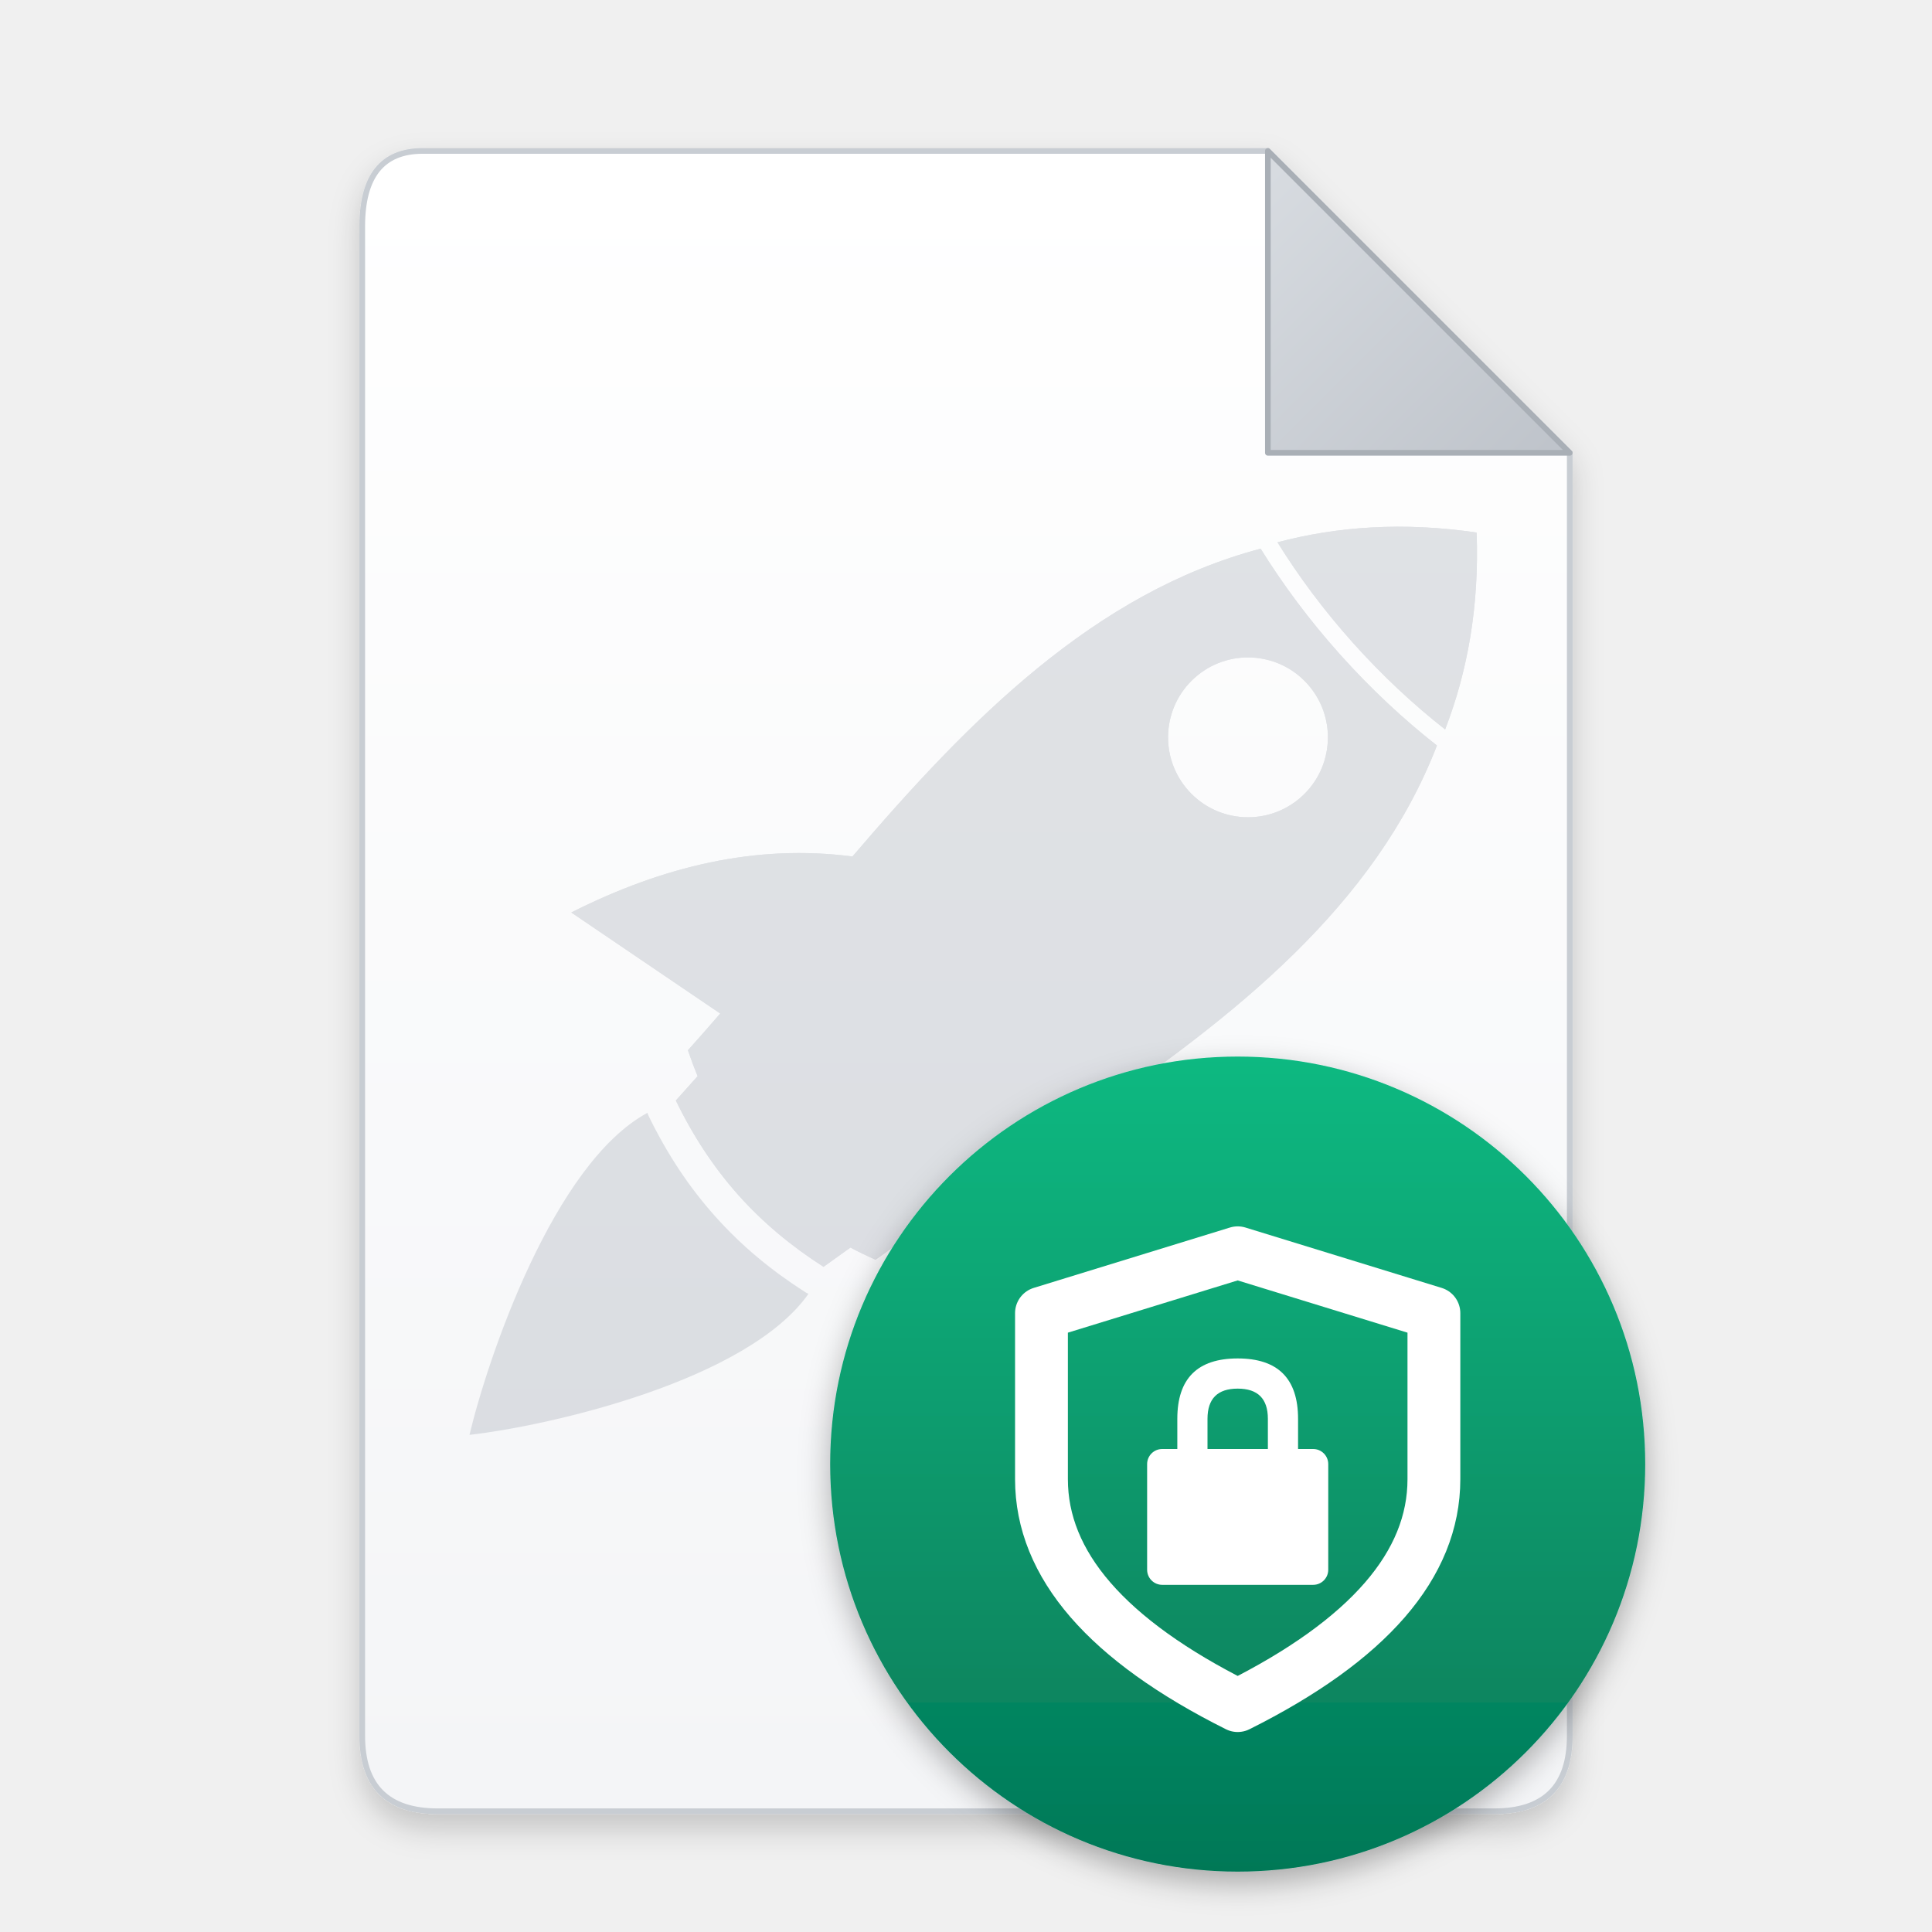
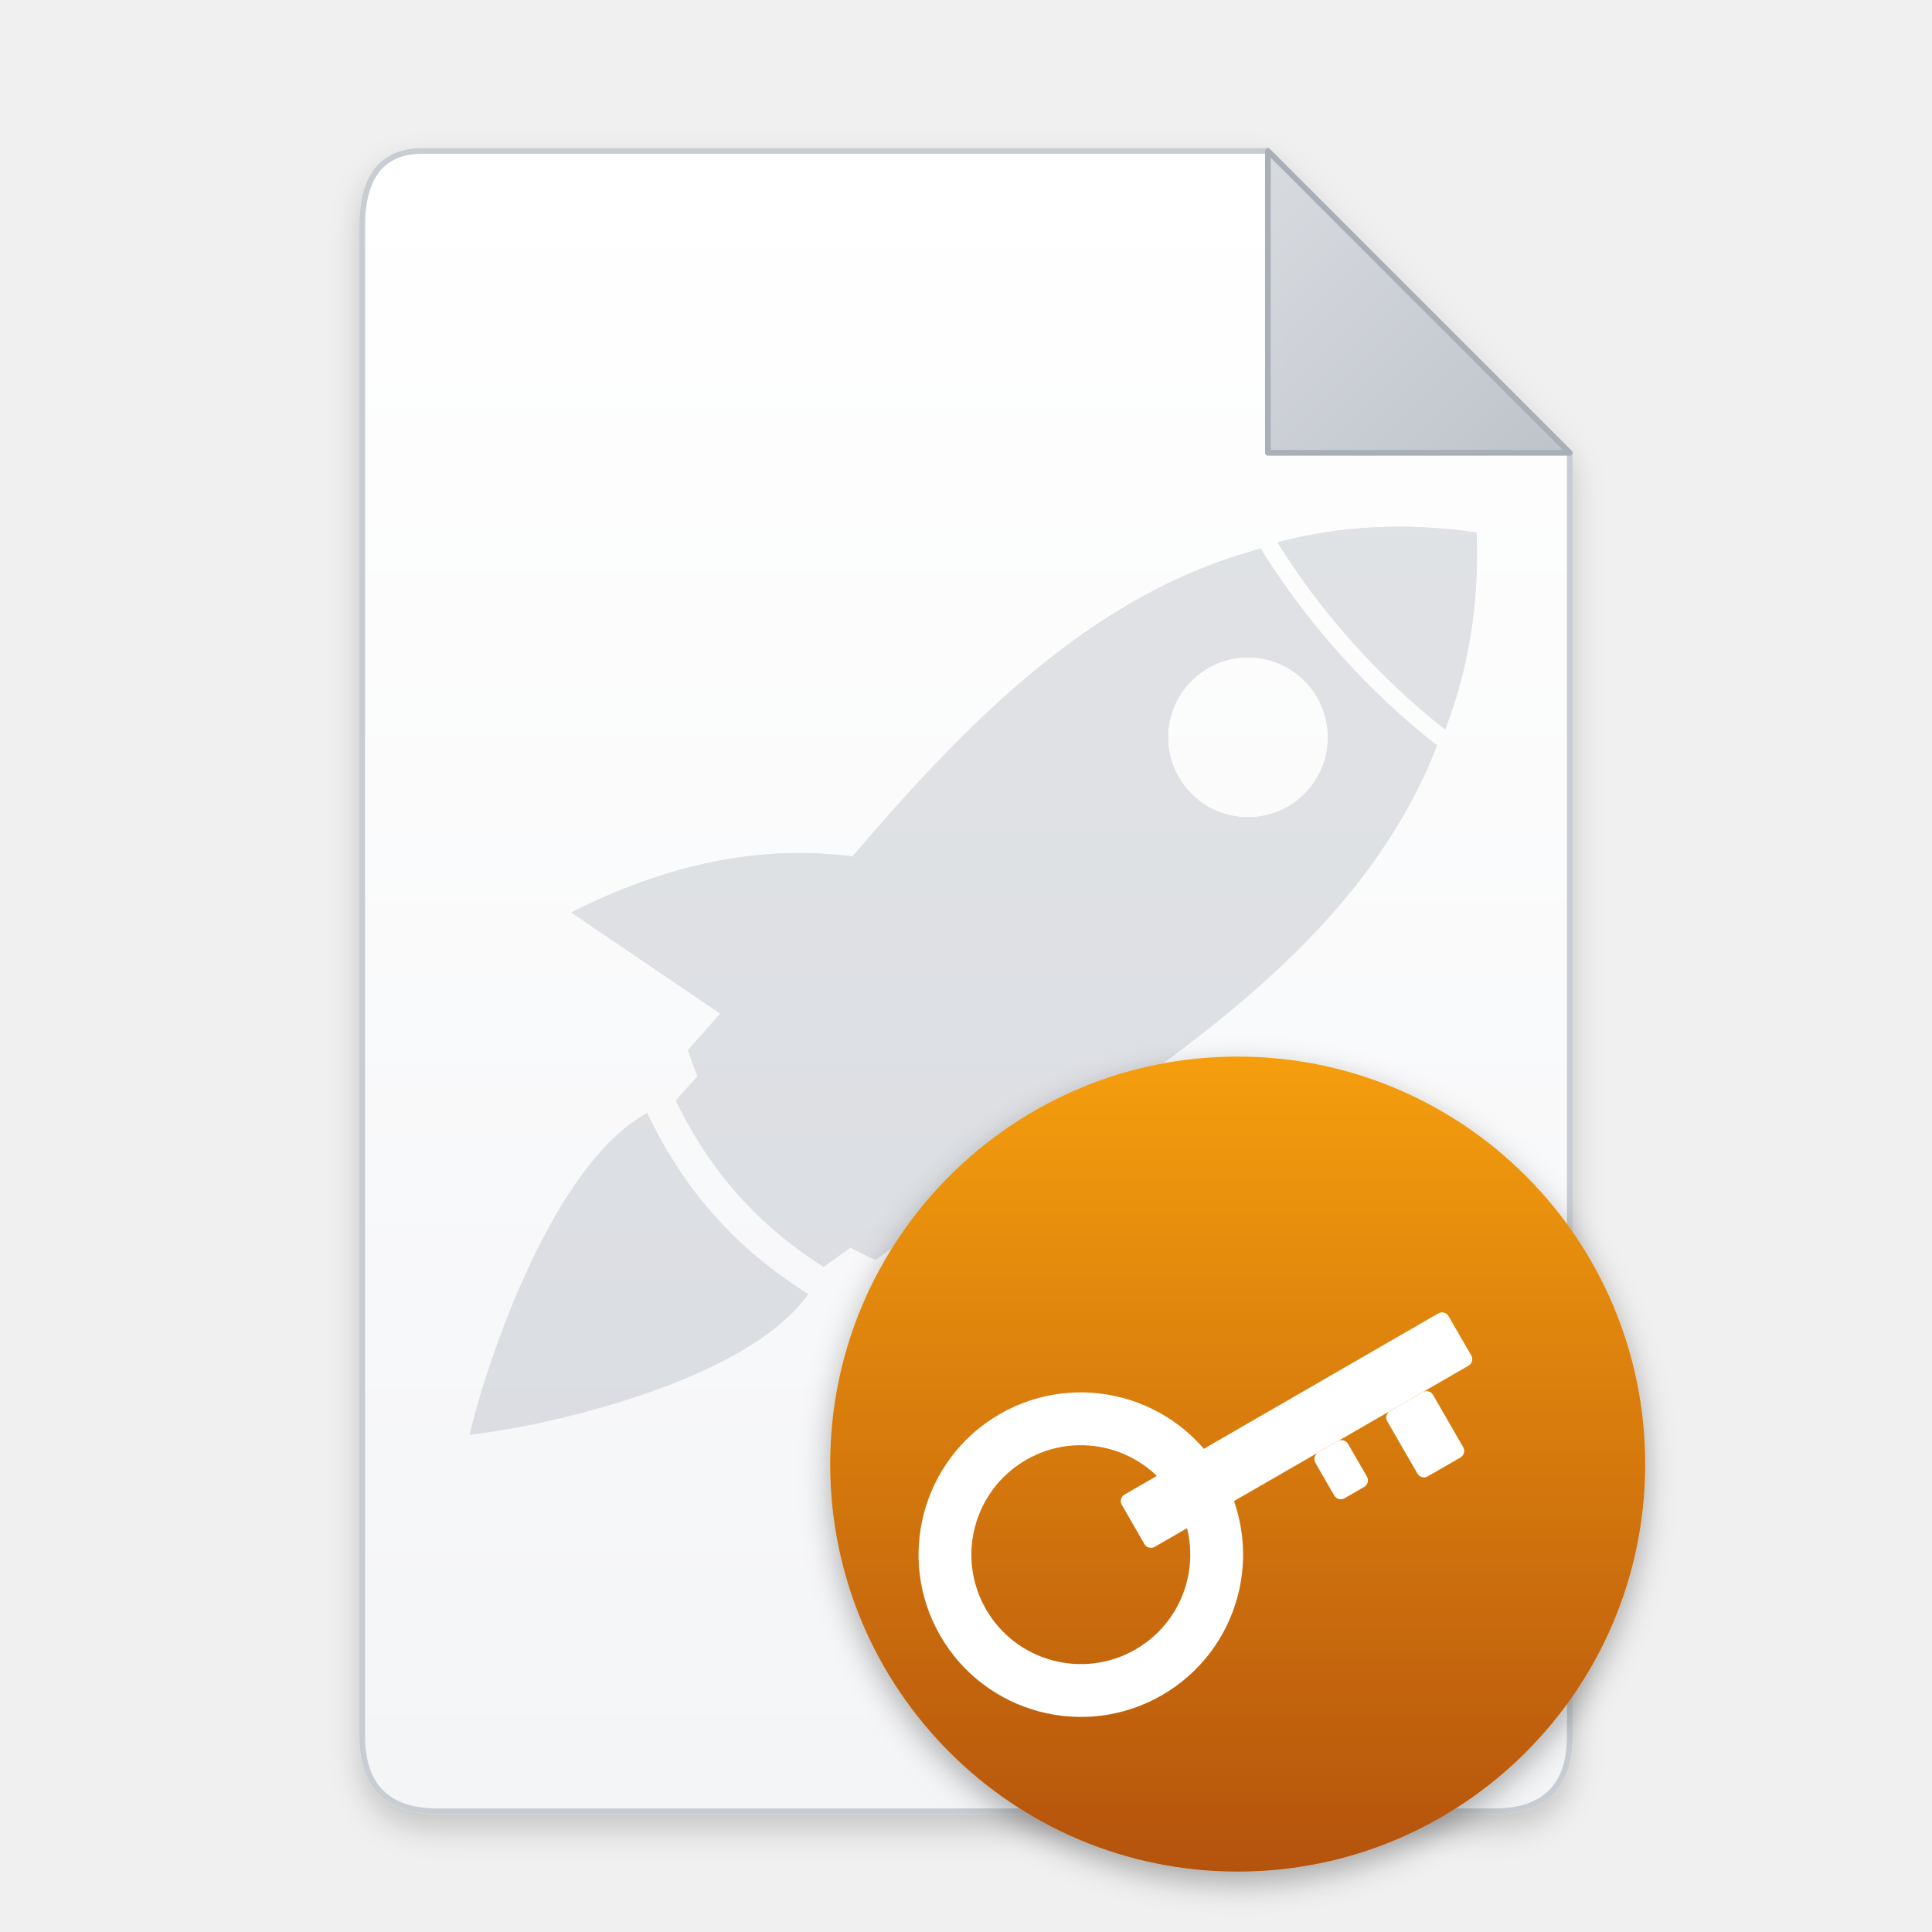
<svg xmlns="http://www.w3.org/2000/svg" viewBox="0 0 512 512" width="512" height="512">
  <defs>
    <linearGradient id="paperGrad" x1="0%" y1="0%" x2="0%" y2="100%">
      <stop offset="0%" stop-color="#ffffff" />
      <stop offset="100%" stop-color="#f4f5f7" />
    </linearGradient>
    <linearGradient id="foldGrad" x1="0%" y1="0%" x2="100%" y2="100%">
      <stop offset="0%" stop-color="#d8dce1" />
      <stop offset="100%" stop-color="#bec3ca" />
    </linearGradient>
    <clipPath id="bodyClip">
      <path d="M 112 40 L 336 40 L 416 120 L 416 460 Q 416 480 396 480 L 116 480 Q 96 480 96 460 L 96 60 Q 96 40 112 40 Z" />
    </clipPath>
    <filter id="docShadow" x="-10%" y="-5%" width="120%" height="115%">
      <feGaussianBlur in="SourceAlpha" stdDeviation="4" />
      <feOffset dx="0" dy="4" />
      <feComponentTransfer>
        <feFuncA type="linear" slope="0.18" />
      </feComponentTransfer>
      <feMerge>
        <feMergeNode />
        <feMergeNode in="SourceGraphic" />
      </feMerge>
    </filter>
    <filter id="badgeShadow" x="-30%" y="-30%" width="160%" height="160%">
      <feGaussianBlur in="SourceAlpha" stdDeviation="4" />
      <feOffset dx="0" dy="3" />
      <feComponentTransfer>
        <feFuncA type="linear" slope="0.30" />
      </feComponentTransfer>
      <feMerge>
        <feMergeNode />
        <feMergeNode in="SourceGraphic" />
      </feMerge>
    </filter>
    <linearGradient id="badgeGrad" x1="0%" y1="0%" x2="0%" y2="100%">
-       <stop offset="0%" stop-color="#10b981" />
-       <stop offset="100%" stop-color="#047857" />
+       <stop offset="0%" stop-color="#f59e0b" />
+       <stop offset="100%" stop-color="#b45309" />
    </linearGradient>
  </defs>
  <g filter="url(#docShadow)">
    <path d="M 112 40 L 336 40 L 416 120 L 416 460 Q 416 480 396 480 L 116 480 Q 96 480 96 460 L 96 60 Q 96 40 112 40 Z" fill="url(#paperGrad)" stroke="#c8cdd3" stroke-width="1.5" />
    <path d="M 336 40 L 336 120 L 416 120 Z" fill="url(#foldGrad)" stroke="#a9afb6" stroke-width="1.5" stroke-linejoin="round" />
  </g>
  <g clip-path="url(#bodyClip)" opacity="0.16" fill="#475569">
    <g transform="translate(48, 50) scale(0.82)">
      <g transform="matrix(1.392065,0,0,1.392065,-175.6022,-21.4759)">
        <g transform="matrix(1.51322,0,0,1.51322,-703.1847,-762.3805)">
          <g transform="matrix(0.1166667,0,0,0.1166667,461.3648,507.0923)">
            <path fill-rule="evenodd" d="m 2284.418,656.898 -0.012,-0.023 c -38.281,-42.727 -71.539,-87.348 -99.59,-132.566 79.102,-20.961 165.641,-26.934 261.922,-12.82 3.477,97.27 -11.941,182.629 -41.441,258.938 -41.879,-32.84 -82.59,-70.801 -120.879,-113.527" />
            <path fill-rule="evenodd" d="m 2223.855,710.176 c -38.797,-42.75 -104.891,-46.23 -147.949,-7.648 -43.07,38.578 -46.859,104.648 -8.621,147.898 l 0.453,0.52 c 38.738,43.25 105.188,46.902 148.43,8.16 43.238,-38.73 46.891,-105.18 8.16,-148.418 z M 1474.617,1381.328 c -31.211,-35.293 -58.18,-75.941 -80.961,-122.93 l 28.621,-32.012 c -4.531,-11.012 -8.781,-22.371 -12.73,-34.078 14.23,-15.844 28.379,-31.973 42.48,-48.301 l -195.879,-132.871 c 120.109,-60.621 242.91,-90.25 369.75,-73.609 153.707,-179.941 318.168,-346.902 536.758,-404.82 29.391,47.371 64.211,94.121 104.27,138.898 l 0.461,0.512 c 40.262,44.949 83.09,84.879 127.129,119.418 -81.539,210.941 -265.551,355.992 -461.269,489.043 2.652,127.918 -40.27,246.758 -113.699,359.508 l -110.621,-209.289 c -17.77,12.23 -35.348,24.531 -52.648,36.961 -11.379,-5.012 -22.449,-10.371 -33.211,-16.102 l 0.16,0.09 -35.359,25.352 c -42.371,-27.121 -79.602,-58.102 -111.551,-93.852 l -1.699,-1.918" />
            <path fill-rule="evenodd" d="m 1474.617,1381.328 c -31.211,-35.293 -58.18,-75.941 -80.961,-122.93 l 28.621,-32.012 c -4.531,-11.012 -8.781,-22.371 -12.73,-34.078 14.23,-15.844 28.379,-31.973 42.48,-48.301 l -195.879,-132.871 c 120.109,-60.621 242.91,-90.25 369.75,-73.609 153.707,-179.941 318.168,-346.902 536.758,-404.82 29.391,47.371 64.211,94.121 104.27,138.898 l -43.07,38.57 c -38.797,-42.75 -104.891,-46.23 -147.949,-7.648 -43.07,38.578 -46.859,104.648 -8.621,147.898 L 1474.617,1381.328" />
            <path fill-rule="evenodd" d="m 2394.515,791.535 c -81.539,210.941 -265.551,355.992 -461.269,489.043 2.652,127.918 -40.27,246.758 -113.699,359.508 l -110.621,-209.289 c -17.77,12.23 -35.348,24.531 -52.648,36.961 -11.379,-5.012 -22.449,-10.371 -33.211,-16.102 l 0.16,0.09 -35.359,25.352 c -42.371,-27.121 -79.602,-58.102 -111.551,-93.852 l -1.711,-1.918 592.68,-530.902 0.453,0.52 c 38.738,43.25 105.188,46.902 148.43,8.172 43.238,-38.742 46.891,-105.191 8.16,-148.43 l -0.473,-0.512 43.07,-38.57 0.461,0.512 c 40.262,44.961 83.078,84.879 127.129,119.418" />
            <path fill-rule="evenodd" d="m 2284.418,656.898 -0.012,-0.023 c -38.281,-42.727 -71.539,-87.348 -99.59,-132.566 79.102,-20.961 165.641,-26.934 261.922,-12.82 l -162.32,145.41" />
            <path fill-rule="evenodd" d="m 2446.738,511.488 c 3.477,97.27 -11.941,182.629 -41.441,258.938 -41.879,-32.84 -82.59,-70.801 -120.879,-113.527 l 162.32,-145.41" />
            <path fill-rule="evenodd" d="m 1568.059,1512.605 c -80.031,113.793 -338.672,173.203 -445.793,185.492 24.59,-102.891 111.082,-357.23 234,-423.5 0.461,1.461 1.031,2.898 1.723,4.32 12.129,25.027 25.527,48.527 40.18,70.617 14.391,21.691 30.18,42.09 47.348,61.301 17.16,19.211 35.492,36.922 54.973,53.27 19.137,16.062 39.727,31.109 61.727,45.25 1.844,1.301 3.801,2.391 5.844,3.25" />
            <path fill-rule="evenodd" d="M 2156.637,565.535 C 1880.277,705.668 1584.648,1042.535 1466.195,1196.246 1592.176,1003.316 1857.297,689.156 2156.637,565.535" />
          </g>
        </g>
      </g>
    </g>
  </g>
  <g filter="url(#badgeShadow)">
    <circle cx="328" cy="388" r="108" fill="url(#badgeGrad)" />
-     <g stroke="#ffffff" fill="none" stroke-linejoin="round" stroke-linecap="round">
-       <path d="M 328 332 L 380 348 L 380 392 Q 380 426 328 452 Q 276 426 276 392 L 276 348 Z" stroke-width="14" />
-     </g>
-     <g fill="#ffffff" stroke="none">
-       <path d="M 312 388 L 312 376 Q 312 360 328 360 Q 344 360 344 376 L 344 388 Z M 320 388 L 320 376 Q 320 368 328 368 Q 336 368 336 376 L 336 388 Z" fill-rule="evenodd" />
-       <rect x="304" y="384" width="48" height="36" rx="4" />
+     <g transform="rotate(-30 328 388)">
+       <circle cx="280" cy="388" r="36" fill="none" stroke="#ffffff" stroke-width="14" />
+       <rect x="296" y="380" width="100" height="16" fill="#ffffff" rx="2" />
+       <rect x="368" y="396" width="14" height="20" fill="#ffffff" rx="2" />
+       <rect x="346" y="396" width="10" height="14" fill="#ffffff" rx="2" />
    </g>
  </g>
</svg>
